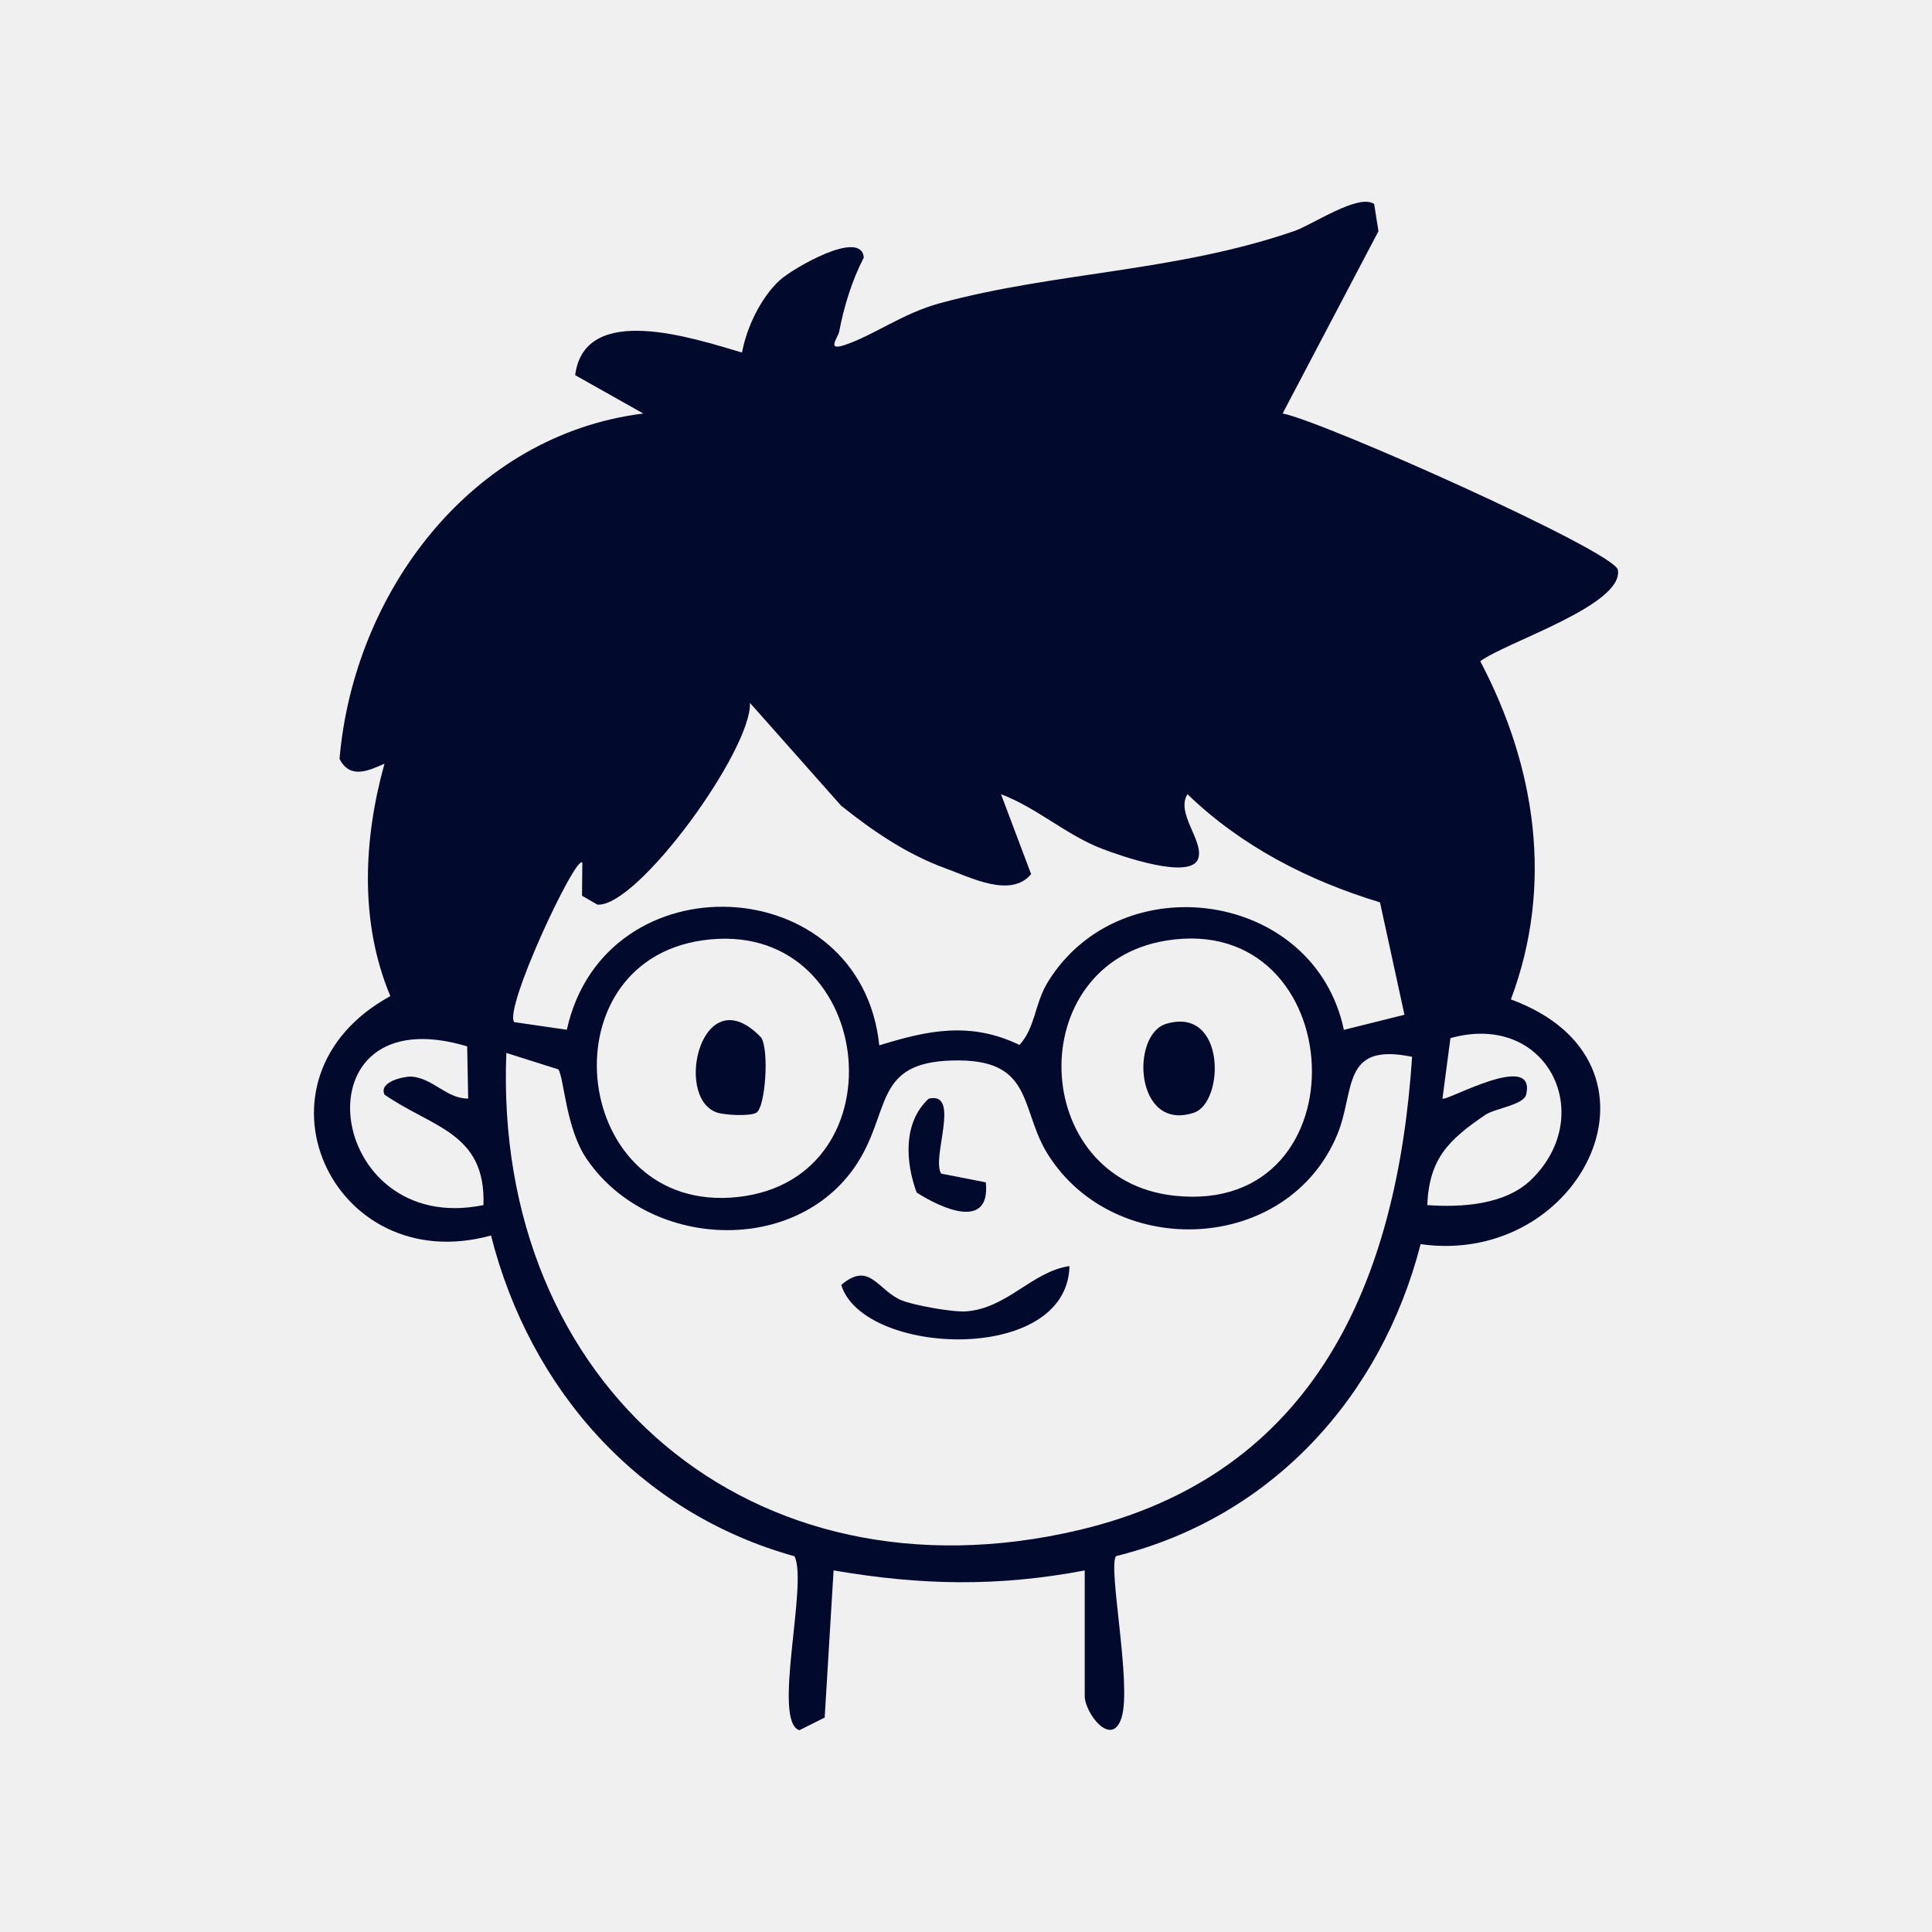
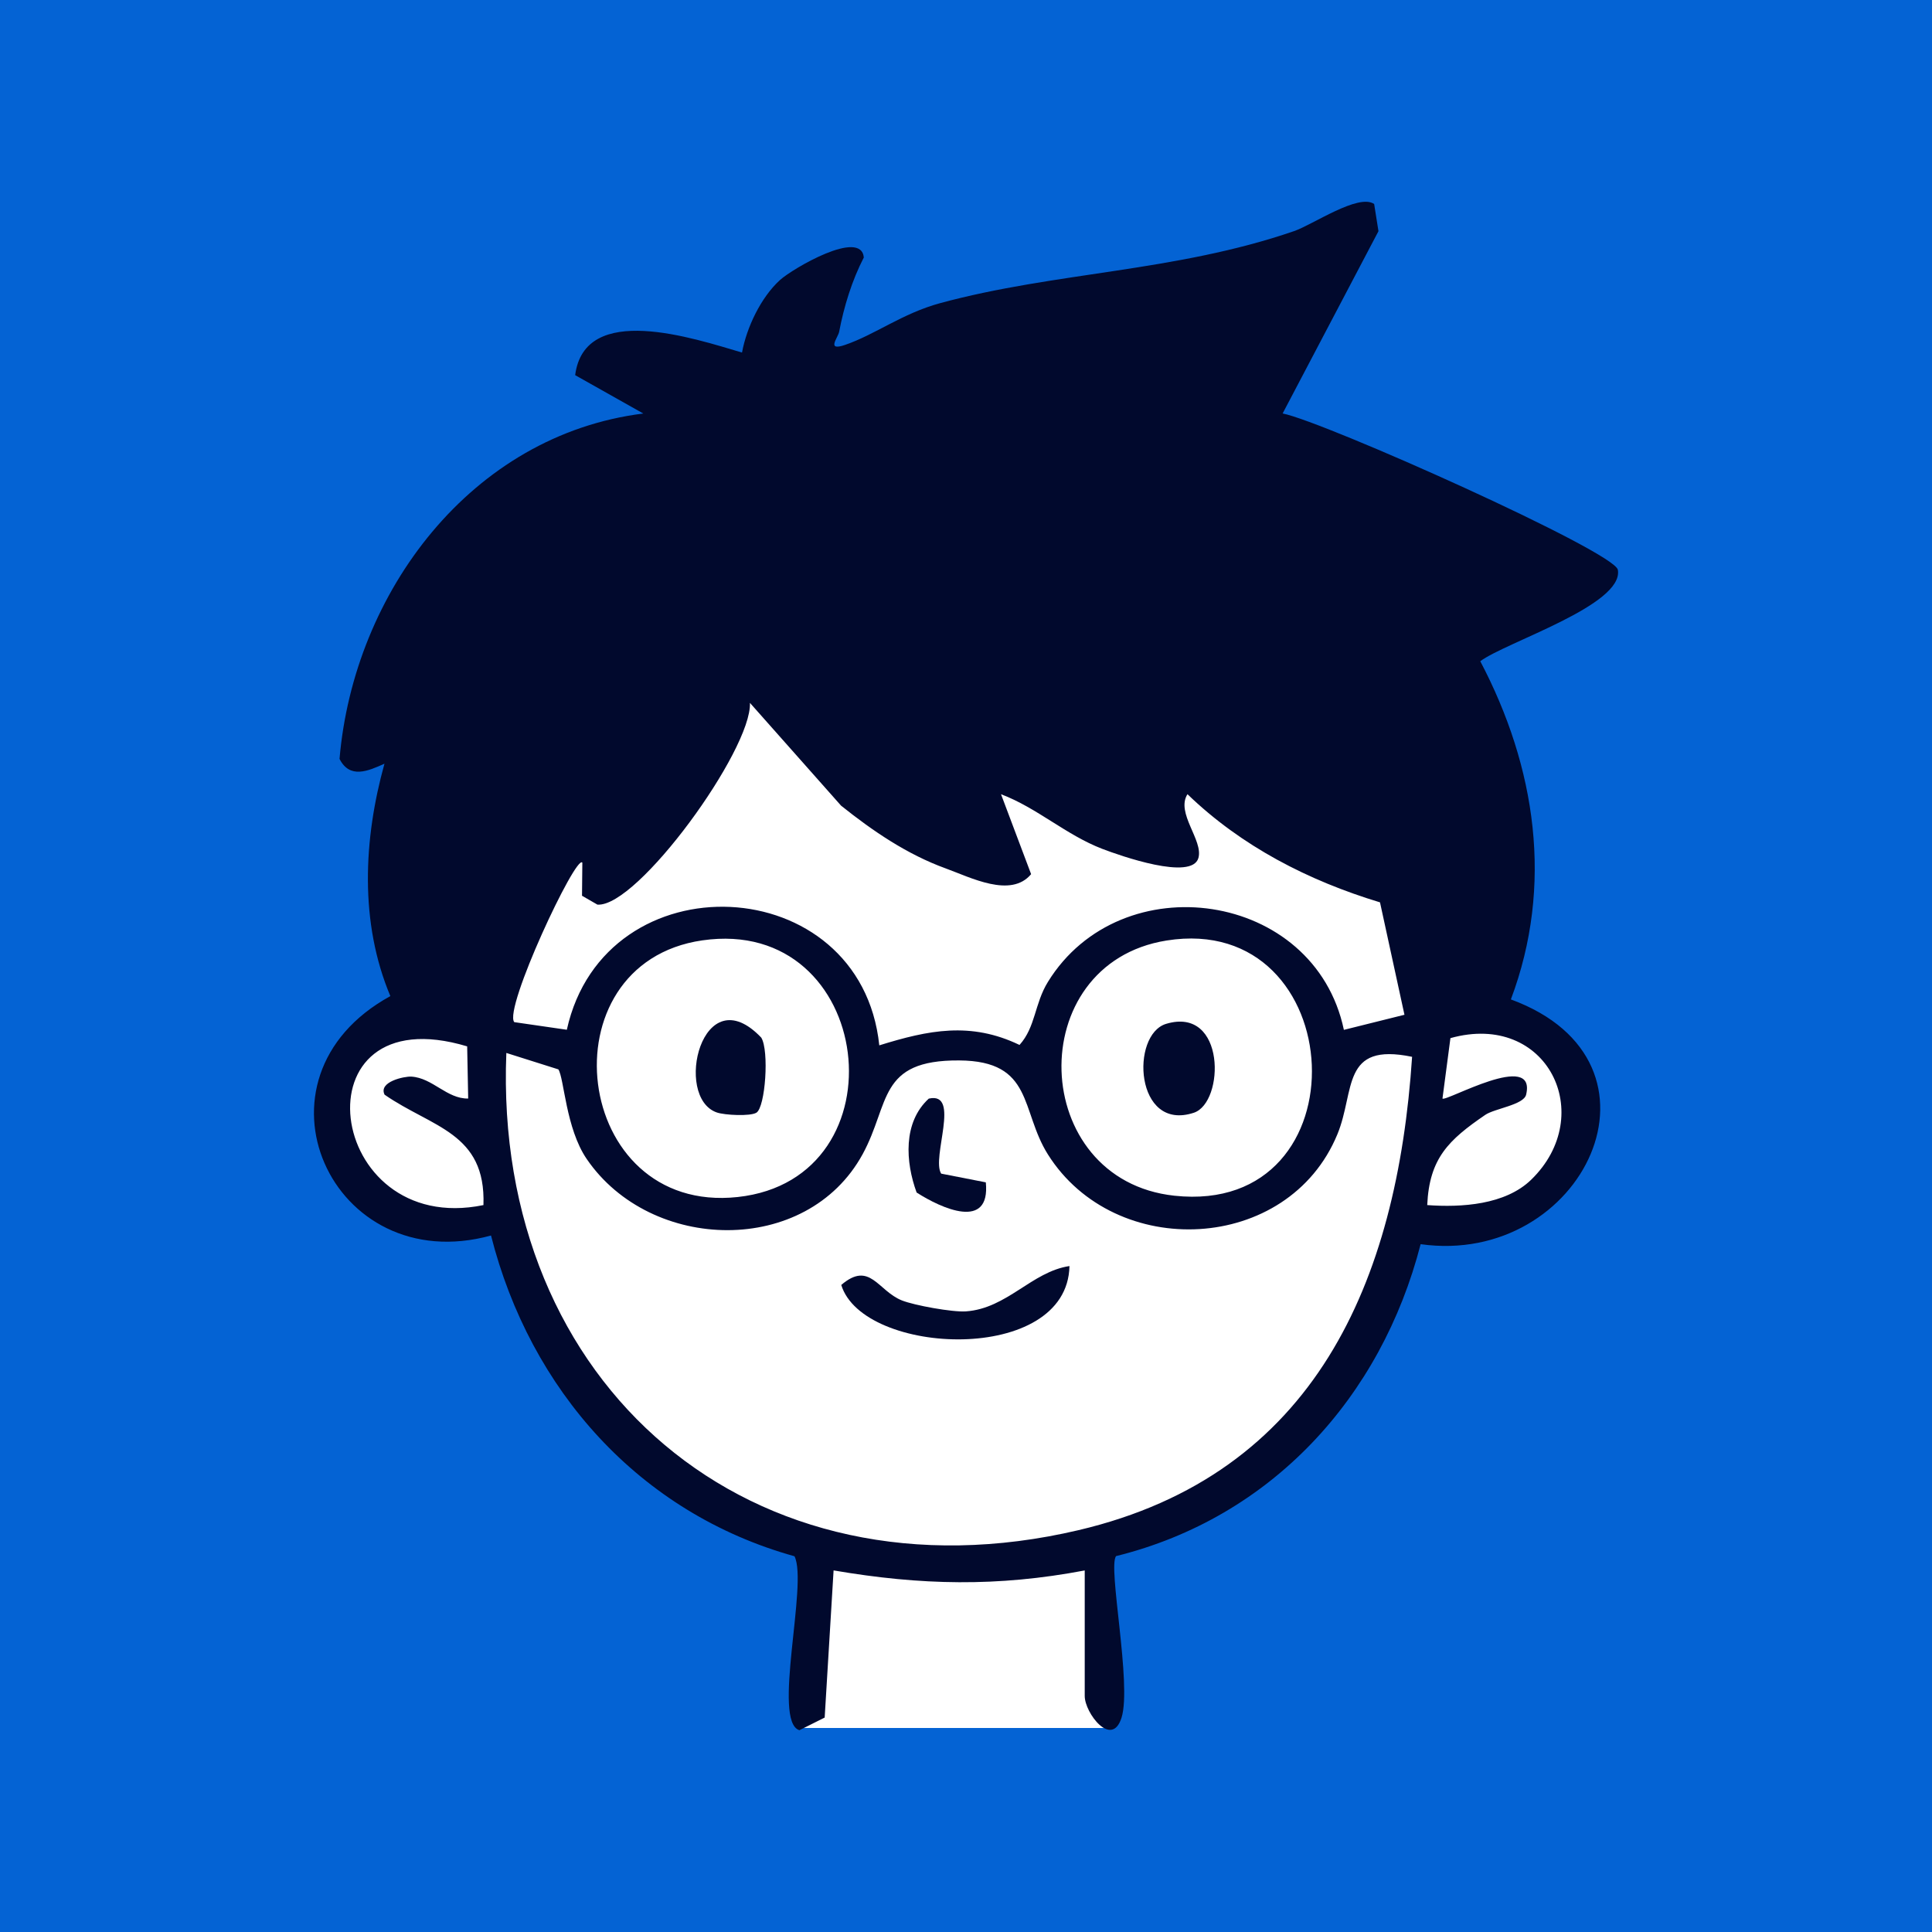
<svg xmlns="http://www.w3.org/2000/svg" id="Layer_1" data-name="Layer 1" viewBox="0 0 1080 1080">
  <defs>
    <style>
      .cls-1 {
+         fill: #0463d4;
+       }
+ 
+       .cls-2 {
+         fill: #fff;
+       }
+ 
+       .cls-3 {
        fill: #01092d;
      }
    </style>
  </defs>
-   <path class="cls-1" d="M606.37,877.89c-48.77,9.23-91.57,8.33-140.39-.02l-4.98,82.26-14.13,7.07c-15.44-4.86,4.93-82-2.74-97.24-86.84-24.17-147.78-93.03-169.65-179.31-89.23,24.6-140.2-87.82-56.27-133.82-17.35-41.28-15.01-87.75-3.29-129.92-9.22,4.14-19.39,8.64-25.12-2.69,7.95-93.13,73.69-181.08,169.81-193.06l-38.09-21.45c5.32-41.09,66.37-20.54,93.27-12.63,2.6-14.09,10.55-30.82,21.21-40.53,6.96-6.34,45.37-28.85,46.88-12.62-6.62,12.81-11.09,27.35-13.78,41.49-.64,3.38-7.37,11.01,3.18,7.42,16.87-5.74,32.13-17.64,53.24-23.37,64.6-17.53,131.44-17.4,197.95-40.3,10.39-3.58,35.92-21.16,44.69-15.13l2.41,15.19-53.57,101.9c23.32,4.6,185.61,77.2,187.39,87.41,3.43,19.72-62.6,40.39-76.91,51.09,31.1,59.12,41.12,125.24,17.11,189.05,95.42,35.05,40.44,149.59-50.45,136.82-22.04,85.51-83.32,152.82-170.22,174.36-4.83,5.57,8.89,71.56,3.04,90.29-5.42,17.34-20.59-2.56-20.59-12.08v-70.2ZM559.57,443.97l16.83,44.69c-11.34,13.57-33.74,1.87-47.72-3.2-21.61-7.84-40.73-20.88-58.51-35.09l-50.95-57.46c1.09,26.24-62.84,114.43-85.26,112.78l-8.61-4.96.18-18.5c-3.42-5.12-44.22,81.89-38.05,89.15l29.38,4.26c21.25-96.22,164.35-89.77,174.67,8.72,27.54-8.57,51.09-13.34,78.39-.23,9.03-10.01,8.31-22.98,15.88-35.25,40.86-66.27,149.04-51.05,165.44,26.82l33.86-8.44-13.67-62.84c-39.98-12.11-77.41-31.29-107.63-60.46-6.63,10.54,8.91,25.71,6.13,35.63-3.61,12.91-43.68-1.21-53.72-5.06-20.27-7.77-36.51-22.97-56.62-30.55ZM392.62,525.67c-89.21,12.9-72.89,153.47,19.71,143.48,93.96-10.13,76.8-157.44-19.71-143.48ZM652.09,525.76c-80.92,12.96-77.05,133.88,4.4,142.65,107.49,11.57,98.81-159.18-4.4-142.65ZM261.16,584.93c-96.85-29.16-79.82,107,9.09,88.72,1.43-40.59-28.78-43.32-55.27-61.72-3.57-7.27,11.16-10.32,14.93-10.1,11.93.7,19.87,12.49,31.81,12.26l-.57-29.16ZM855.94,659.47c37.17-36.1,9.1-94.29-45.14-79.15l-4.45,33.78c1.83,1.96,52.71-27.28,46.76-2.17-1.35,5.71-17.63,7.74-22.81,11.27-20.51,14.02-31.3,24.27-32.47,50.45,19.07,1.39,43.6-.09,58.11-14.18ZM312.13,597.79l-29.08-9.19c-7.47,185.73,136.98,309.83,319.92,266.75,132.25-31.15,178.04-138.76,186.4-264.58-39.82-8.25-31.71,18.96-41.77,43.32-27.49,66.59-124.25,70.92-161.82,11.23-15.48-24.59-7.86-52.25-49.56-52.53-45.67-.31-38.53,24.1-54.02,52.44-31.22,57.14-118.36,55.15-154.24,2.63-11.73-17.17-12.58-45.14-15.84-50.08Z" />
-   <path class="cls-1" d="M597.84,707.73c-1.16,55.4-115.39,50.31-127.57,10.57,16.01-13.73,20.42,3.3,33.9,8.65,6.97,2.77,28.27,6.64,35.76,6.12,23.12-1.62,36.82-22.19,57.91-25.34Z" />
-   <path class="cls-1" d="M526.13,656.07l24.95,4.87c2.68,27.11-24.83,14.58-38.68,5.69-6.24-17.04-7.73-39.21,6.8-52.5,18.14-4.1,1.28,33.15,6.93,41.95Z" />
-   <path class="cls-1" d="M422.83,622c-3.4,2.11-17.69,1.4-22.09-.11-24.5-8.41-8.28-76.56,24.82-41.84,4.48,7.28,2.29,38.85-2.72,41.95Z" />
-   <path class="cls-1" d="M651.92,572.32c33.44-9.97,32.72,44.03,15.42,49.72-32.98,10.85-35.52-43.73-15.42-49.72Z" />
+   <rect class="cls-1" x="-19.64" y="-29.71" width="1114.56" height="1139.67" />
+   <g>
+     <polygon class="cls-2" points="405.84 361.16 364.04 450.44 338.84 488.62 310.76 444.68 266.13 562.6 233 563.48 195.7 584.35 184.04 615.5 199.88 654.92 238.4 682.28 280.5 673.64 294.94 728.36 325.16 767.24 364.04 811.88 426.37 849.32 459.8 859.13 449.18 965.95 617.01 965.95 617.48 859.13 672.21 844.28 727.54 797.3 775.16 741.03 793.75 685.6 830.24 684.44 865.88 660.83 886.83 634.21 885.32 613.81 884.24 596.79 850.76 570.26 812.07 560.91 779.78 503.17 653.66 416.08 648.8 472.76 551.26 407.96 551.26 482.48 477.08 435.53 405.84 361.16" />
+     <path class="cls-3" d="M606.37,877.89c-48.77,9.23-91.57,8.33-140.39-.02l-4.98,82.26-14.13,7.07c-15.44-4.86,4.93-82-2.74-97.24-86.84-24.17-147.78-93.03-169.65-179.31-89.23,24.6-140.2-87.82-56.27-133.82-17.35-41.28-15.01-87.75-3.29-129.92-9.22,4.14-19.39,8.64-25.12-2.69,7.95-93.13,73.69-181.08,169.81-193.06l-38.09-21.45c5.32-41.09,66.37-20.54,93.27-12.63,2.6-14.09,10.55-30.82,21.21-40.53,6.96-6.34,45.37-28.85,46.88-12.62-6.62,12.81-11.09,27.35-13.78,41.49-.64,3.38-7.37,11.01,3.18,7.42,16.87-5.74,32.13-17.64,53.24-23.37,64.6-17.53,131.44-17.4,197.95-40.3,10.39-3.58,35.92-21.16,44.69-15.13l2.41,15.19-53.57,101.9c23.32,4.6,185.61,77.2,187.39,87.41,3.43,19.72-62.6,40.39-76.91,51.09,31.1,59.12,41.12,125.24,17.11,189.05,95.42,35.05,40.44,149.59-50.45,136.82-22.04,85.51-83.32,152.82-170.22,174.36-4.83,5.57,8.89,71.56,3.04,90.29-5.42,17.34-20.59-2.56-20.59-12.08v-70.2ZM559.57,443.97l16.83,44.69c-11.34,13.57-33.74,1.87-47.72-3.2-21.61-7.84-40.73-20.88-58.51-35.09l-50.95-57.46c1.09,26.24-62.84,114.43-85.26,112.78l-8.61-4.96.18-18.5c-3.42-5.12-44.22,81.89-38.05,89.15l29.38,4.26c21.25-96.22,164.35-89.77,174.67,8.72,27.54-8.57,51.09-13.34,78.39-.23,9.03-10.01,8.31-22.98,15.88-35.25,40.86-66.27,149.04-51.05,165.44,26.82l33.86-8.44-13.67-62.84c-39.98-12.11-77.41-31.29-107.63-60.46-6.63,10.54,8.91,25.71,6.13,35.63-3.61,12.91-43.68-1.21-53.72-5.06-20.27-7.77-36.51-22.97-56.62-30.55ZM392.62,525.67c-89.21,12.9-72.89,153.47,19.71,143.48,93.96-10.13,76.8-157.44-19.71-143.48ZM652.09,525.76c-80.92,12.96-77.05,133.88,4.4,142.65,107.49,11.57,98.81-159.18-4.4-142.65ZM261.16,584.93c-96.85-29.16-79.82,107,9.09,88.72,1.43-40.59-28.78-43.32-55.27-61.72-3.57-7.27,11.16-10.32,14.93-10.1,11.93.7,19.87,12.49,31.81,12.26l-.57-29.16ZM855.94,659.47c37.17-36.1,9.1-94.29-45.14-79.15l-4.45,33.78c1.83,1.96,52.71-27.28,46.76-2.17-1.35,5.71-17.63,7.74-22.81,11.27-20.51,14.02-31.3,24.27-32.47,50.45,19.07,1.39,43.6-.09,58.11-14.18ZM312.13,597.79l-29.08-9.19c-7.47,185.73,136.98,309.83,319.92,266.75,132.25-31.15,178.04-138.76,186.4-264.58-39.82-8.25-31.71,18.96-41.77,43.32-27.49,66.59-124.25,70.92-161.82,11.23-15.48-24.59-7.86-52.25-49.56-52.53-45.67-.31-38.53,24.1-54.02,52.44-31.22,57.14-118.36,55.15-154.24,2.63-11.73-17.17-12.58-45.14-15.84-50.08Z" />
+     <path class="cls-3" d="M597.84,707.73c-1.16,55.4-115.39,50.31-127.57,10.57,16.01-13.73,20.42,3.3,33.9,8.65,6.97,2.77,28.27,6.64,35.76,6.12,23.12-1.62,36.82-22.19,57.91-25.34Z" />
+     <path class="cls-3" d="M526.13,656.07l24.95,4.87c2.68,27.11-24.83,14.58-38.68,5.69-6.24-17.04-7.73-39.21,6.8-52.5,18.14-4.1,1.28,33.15,6.93,41.95Z" />
+     <path class="cls-3" d="M422.83,622c-3.4,2.11-17.69,1.4-22.09-.11-24.5-8.41-8.28-76.56,24.82-41.84,4.48,7.28,2.29,38.85-2.72,41.95Z" />
+     <path class="cls-3" d="M651.92,572.32c33.44-9.97,32.72,44.03,15.42,49.72-32.98,10.85-35.52-43.73-15.42-49.72Z" />
+   </g>
</svg>
